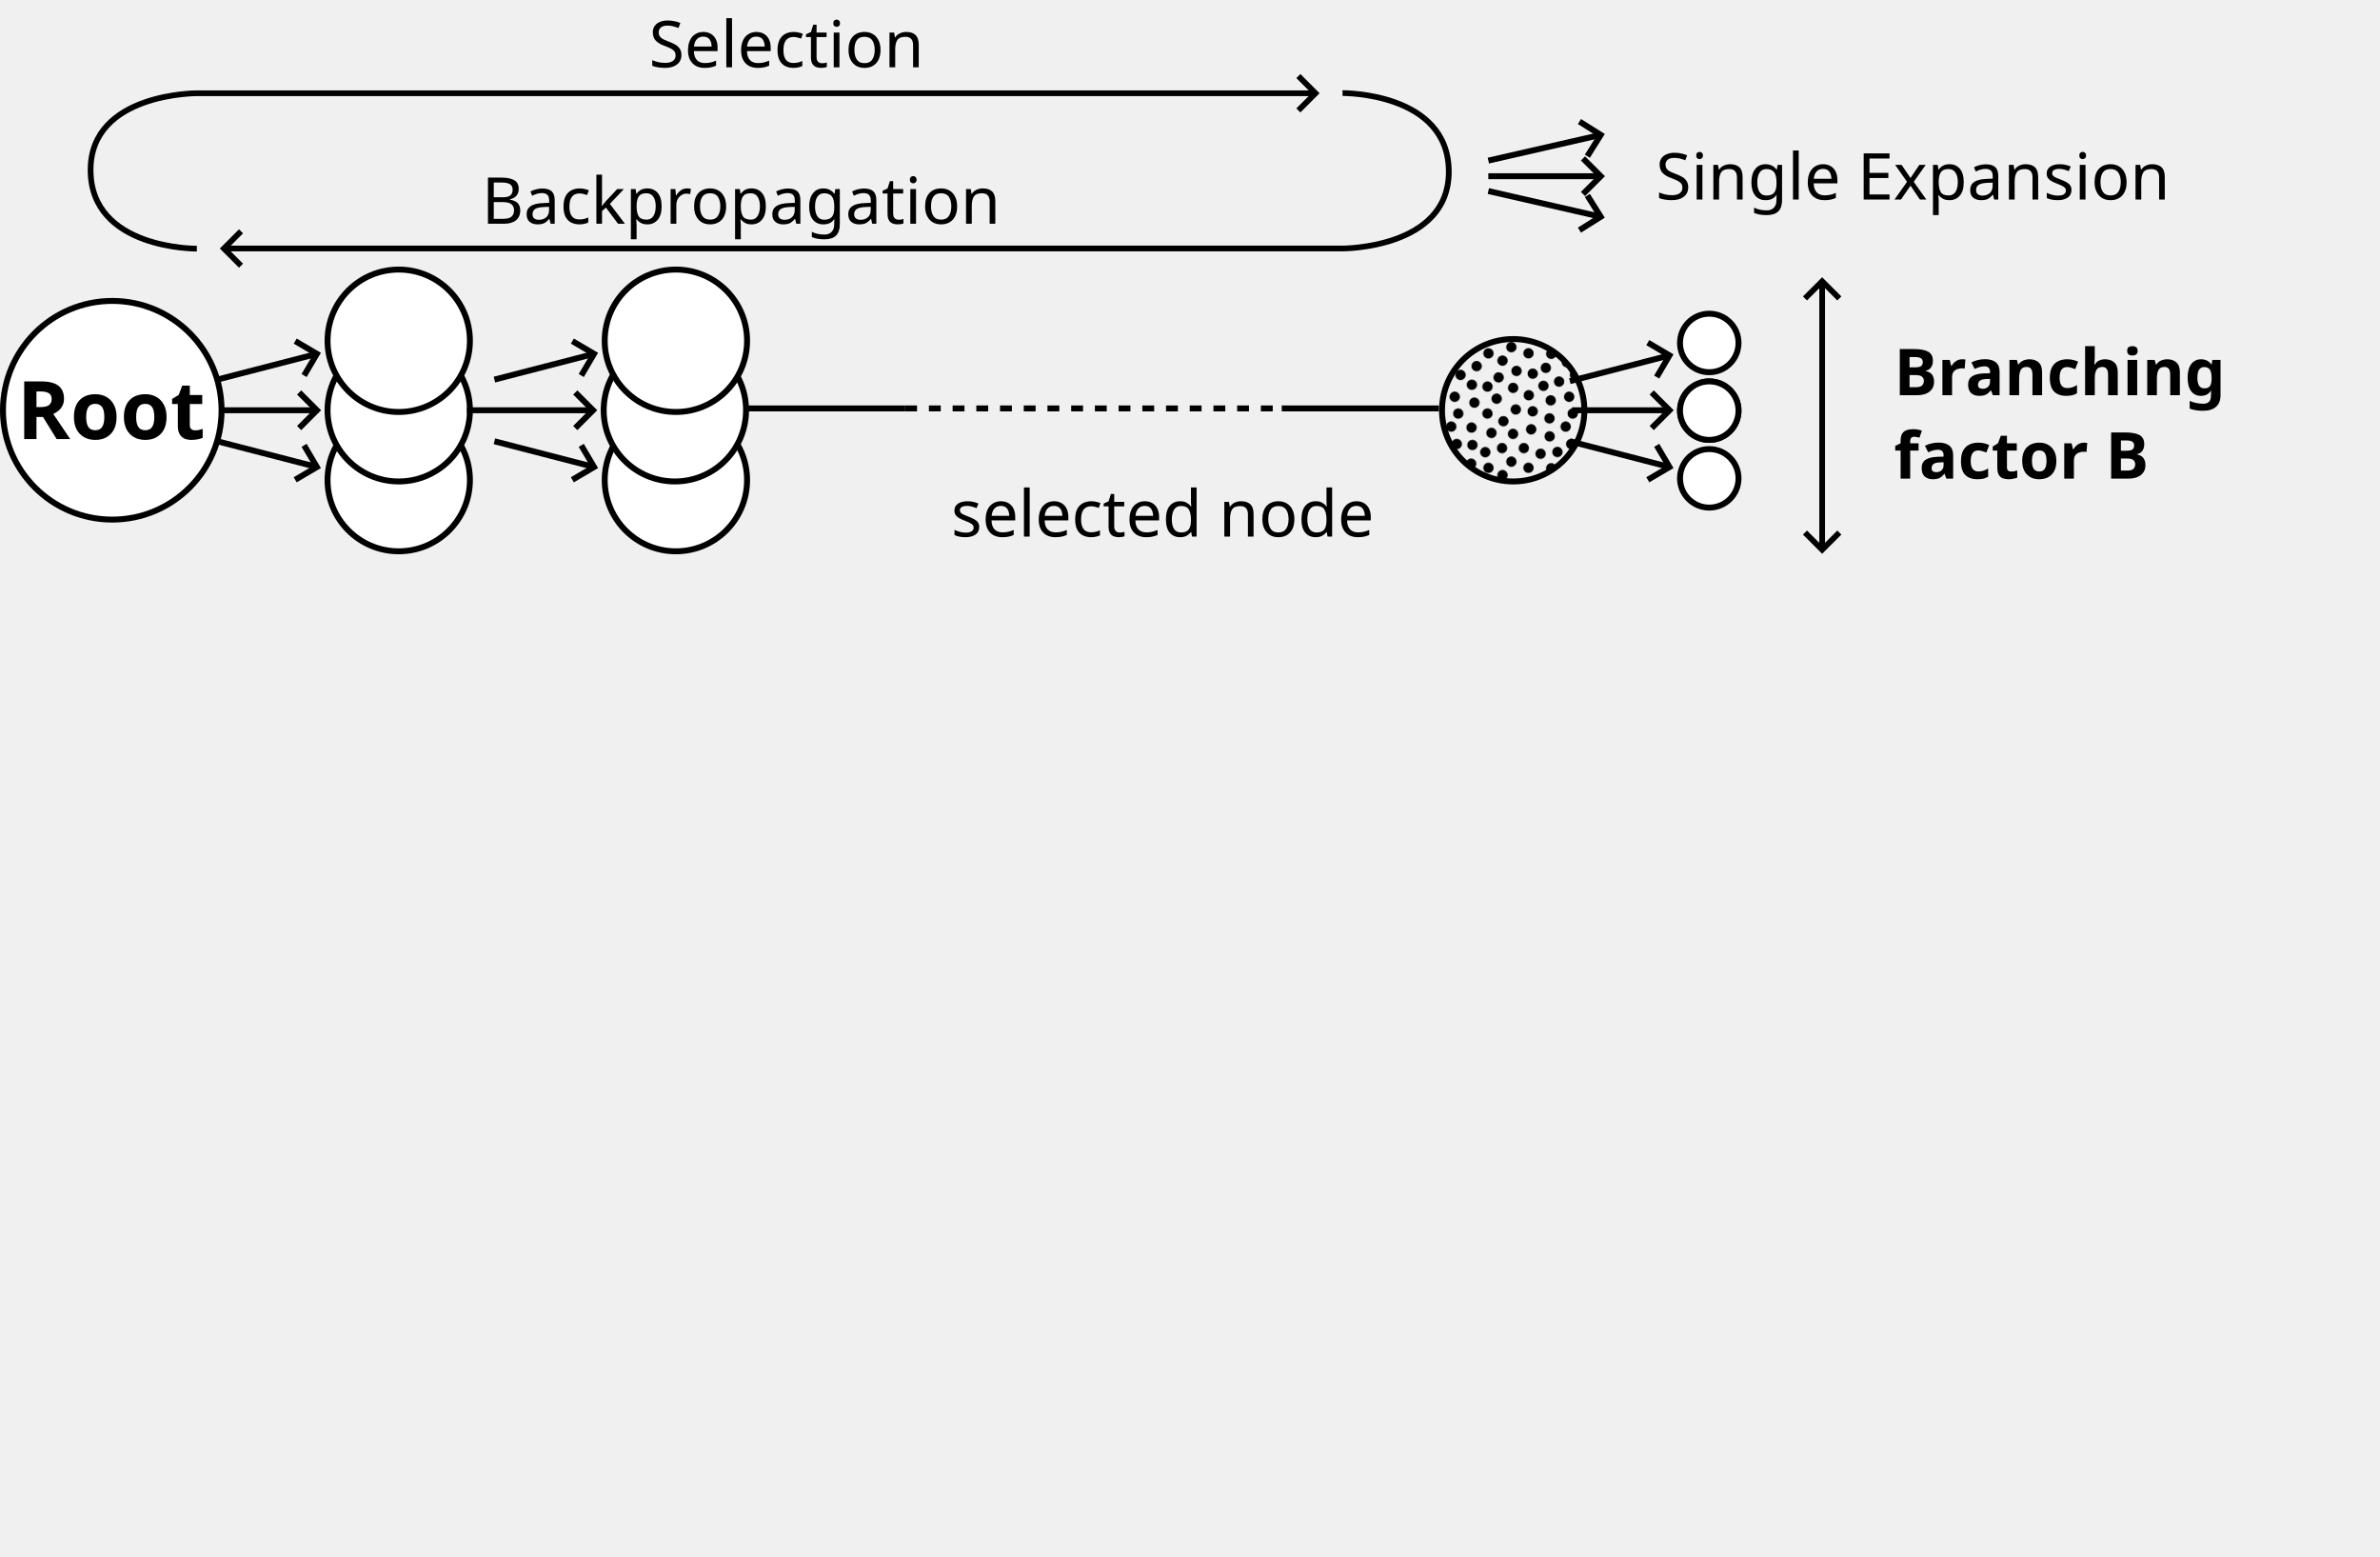
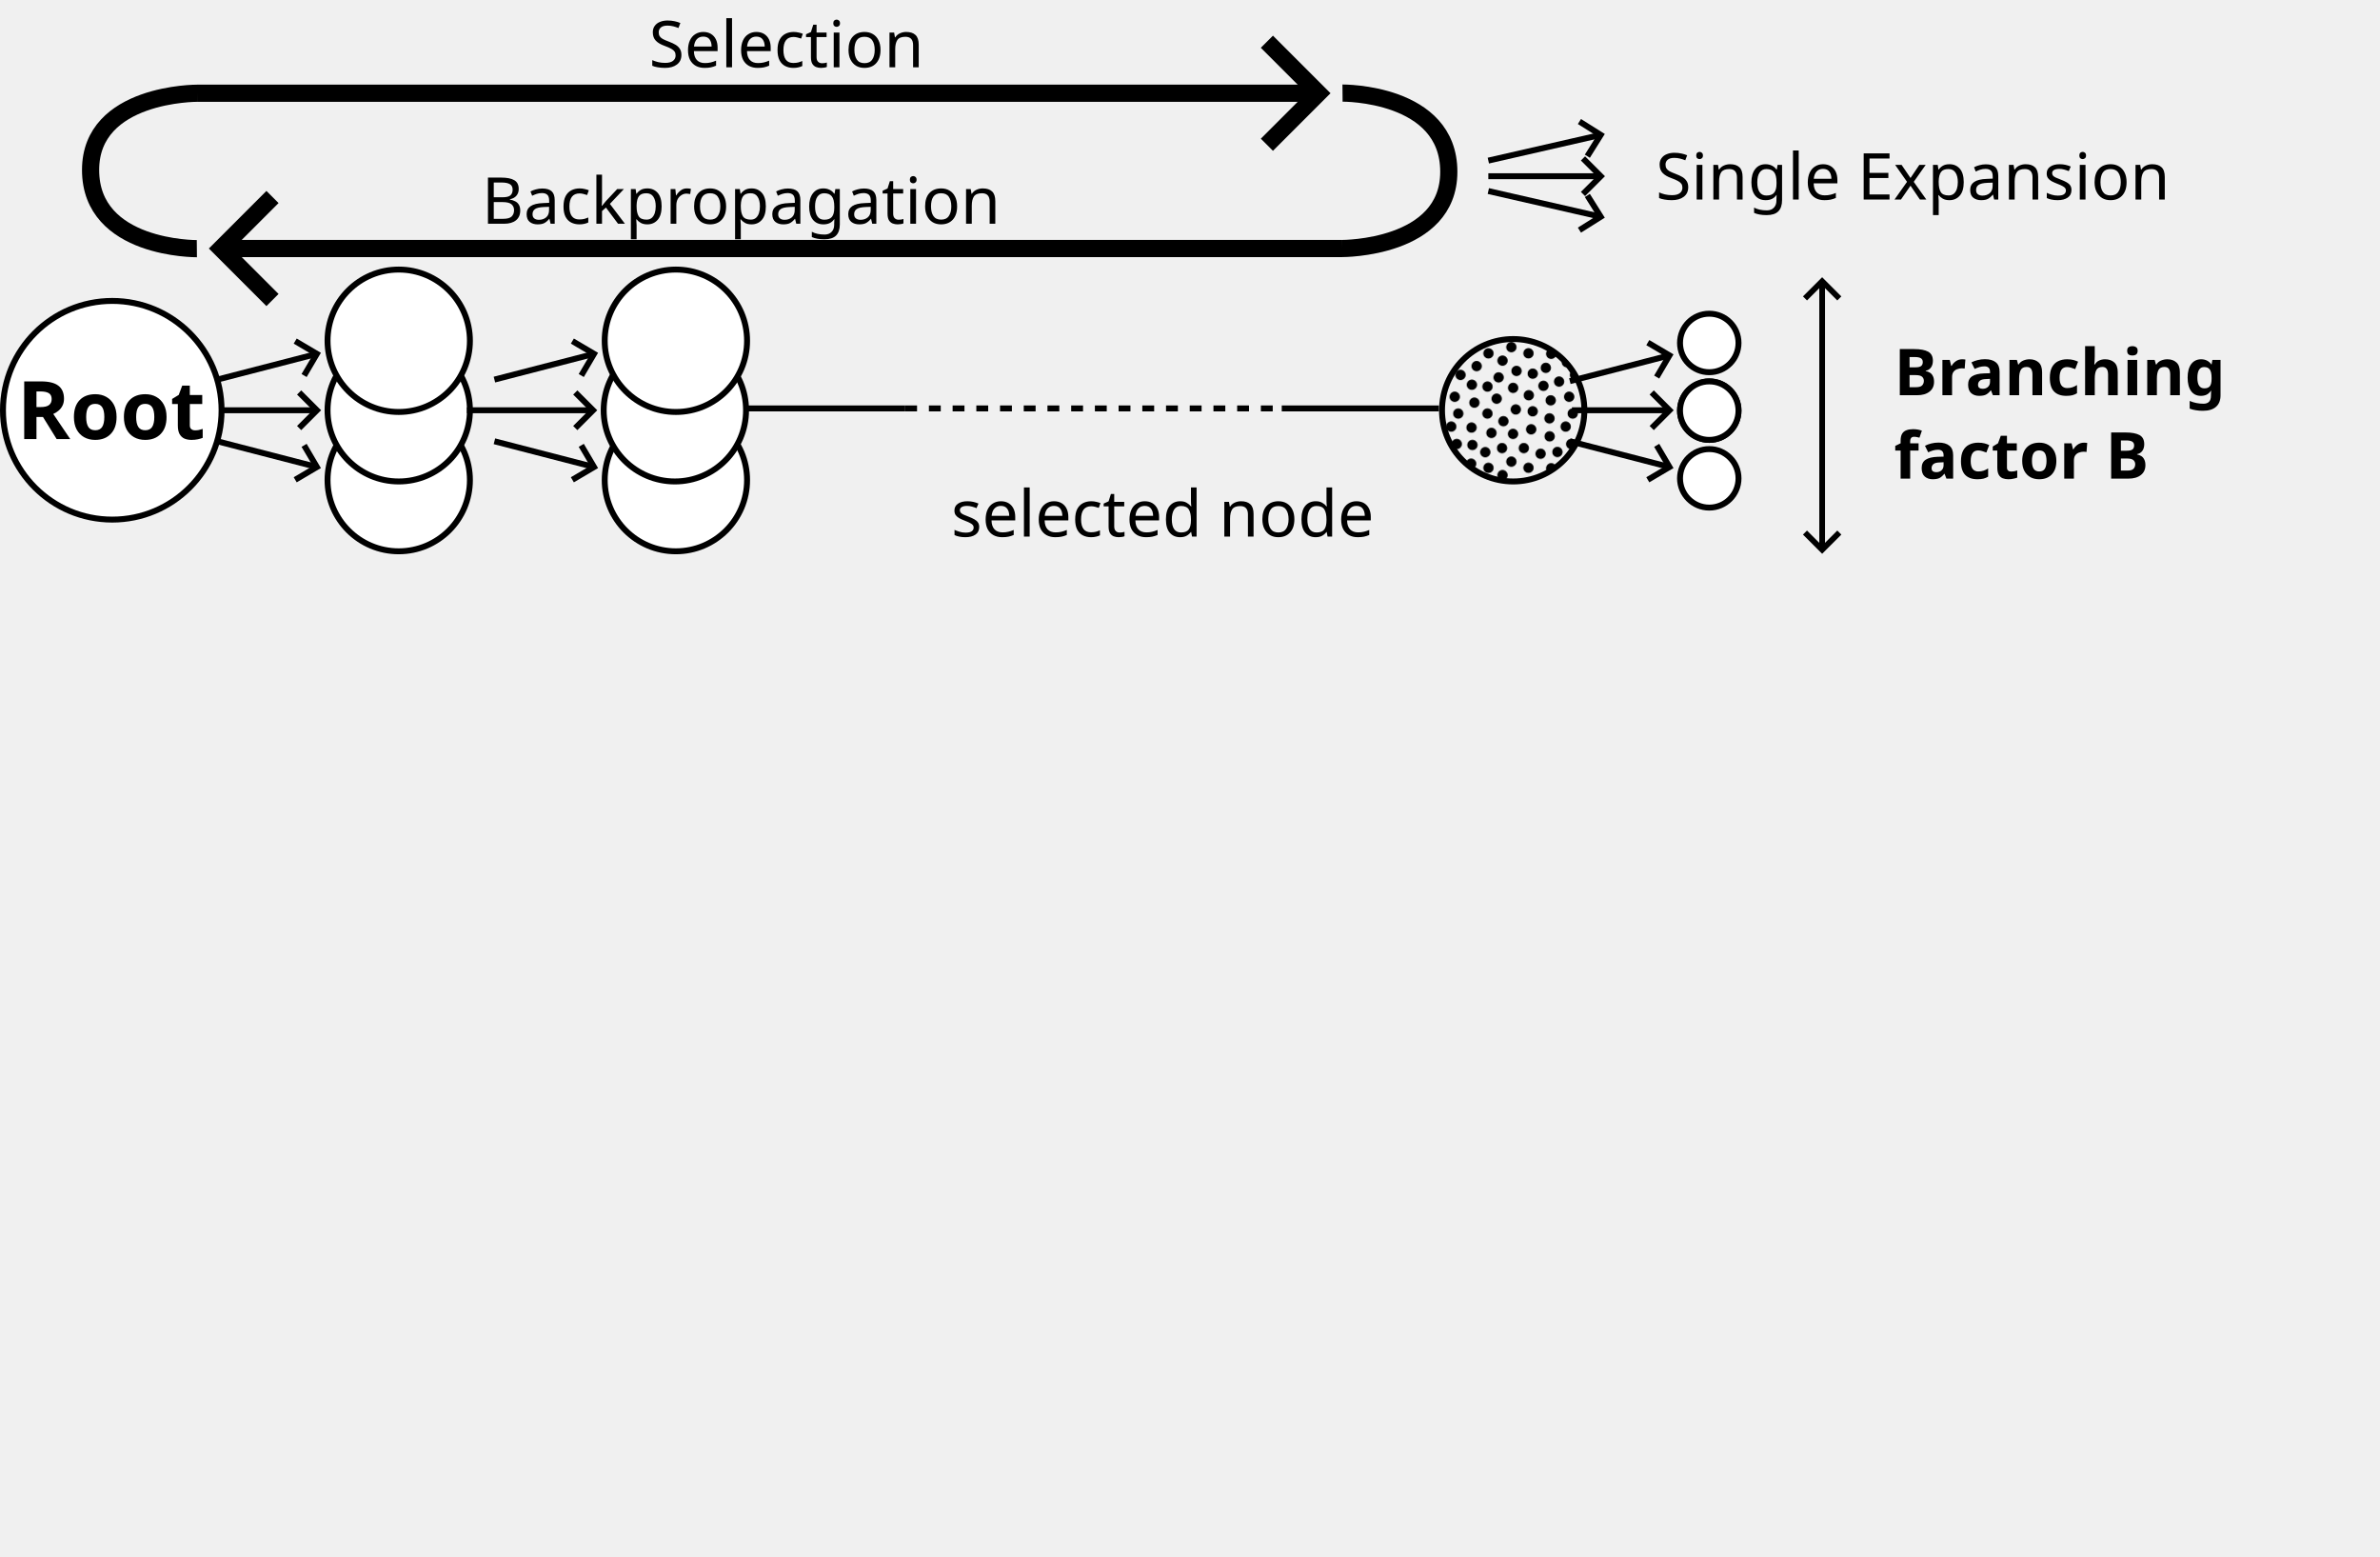
<svg xmlns="http://www.w3.org/2000/svg" xmlns:xlink="http://www.w3.org/1999/xlink" width="415.942mm" height="272.025mm" viewBox="0 0 415.942 272.024" version="1.1" id="svg1">
  <defs id="defs1">
    <marker style="overflow:visible" id="marker19" refX="0" refY="0" orient="auto-start-reverse" markerWidth="1" markerHeight="1" viewBox="0 0 1 1" preserveAspectRatio="xMidYMid">
      <path style="fill:none;stroke:context-stroke;stroke-width:1;stroke-linecap:butt" d="M 3,-3 0,0 3,3" transform="rotate(180,0.125,0)" id="path19" />
    </marker>
    <marker style="overflow:visible" id="marker18" refX="0" refY="0" orient="auto-start-reverse" markerWidth="1" markerHeight="1" viewBox="0 0 1 1" preserveAspectRatio="xMidYMid">
      <path style="fill:none;stroke:context-stroke;stroke-width:1;stroke-linecap:butt" d="M 3,-3 0,0 3,3" transform="rotate(180,0.125,0)" id="path18" />
    </marker>
    <pattern xlink:href="#Polkadots-large" preserveAspectRatio="xMidYMid" id="pattern18" patternTransform="matrix(2,0,0,2,5.181976,21.31904)" x="0" y="0" />
    <pattern patternUnits="userSpaceOnUse" width="10" height="10" patternTransform="translate(0,0) scale(10,10)" preserveAspectRatio="xMidYMid" id="Polkadots-large">
      <circle style="stroke:none" cx="2.567" cy="0.810" r="0.45" id="circle584" />
      <circle style="stroke:none" cx="3.048" cy="2.33" r="0.45" id="circle586" />
      <circle style="stroke:none" cx="4.418" cy="2.415" r="0.45" id="circle588" />
      <circle style="stroke:none" cx="1.844" cy="3.029" r="0.45" id="circle590" />
      <circle style="stroke:none" cx="6.08" cy="1.363" r="0.45" id="circle592" />
      <circle style="stroke:none" cx="5.819" cy="4.413" r="0.45" id="circle594" />
      <circle style="stroke:none" cx="4.305" cy="4.048" r="0.45" id="circle596" />
      <circle style="stroke:none" cx="5.541" cy="3.045" r="0.45" id="circle598" />
      <circle style="stroke:none" cx="4.785" cy="5.527" r="0.45" id="circle600" />
      <circle style="stroke:none" cx="2.667" cy="5.184" r="0.45" id="circle602" />
      <circle style="stroke:none" cx="7.965" cy="1.448" r="0.45" id="circle604" />
      <circle style="stroke:none" cx="7.047" cy="5.049" r="0.45" id="circle606" />
      <circle style="stroke:none" cx="4.340" cy="0.895" r="0.45" id="circle608" />
      <circle style="stroke:none" cx="7.125" cy="0.340" r="0.45" id="circle610" />
      <circle style="stroke:none" cx="7.125" cy="10.340" r="0.45" id="circle612" />
      <circle style="stroke:none" cx="9.550" cy="1.049" r="0.45" id="circle614" />
      <circle style="stroke:none" cx="7.006" cy="2.689" r="0.45" id="circle616" />
      <circle style="stroke:none" cx="8.909" cy="2.689" r="0.45" id="circle618" />
      <circle style="stroke:none" cx="9.315" cy="4.407" r="0.45" id="circle620" />
      <circle style="stroke:none" cx="7.820" cy="3.870" r="0.45" id="circle622" />
      <circle style="stroke:none" cx="8.270" cy="5.948" r="0.45" id="circle624" />
      <circle style="stroke:none" cx="7.973" cy="7.428" r="0.45" id="circle626" />
      <circle style="stroke:none" cx="9.342" cy="8.072" r="0.45" id="circle628" />
      <circle style="stroke:none" cx="8.206" cy="9.315" r="0.45" id="circle630" />
      <circle style="stroke:none" cx="9.682" cy="9.475" r="0.45" id="circle632" />
      <circle style="stroke:none" cx="-0.318" cy="9.475" r="0.45" id="circle634" />
      <circle style="stroke:none" cx="9.688" cy="6.186" r="0.45" id="circle636" />
      <circle style="stroke:none" cx="-0.312" cy="6.186" r="0.45" id="circle638" />
      <circle style="stroke:none" cx="3.379" cy="6.296" r="0.45" id="circle640" />
      <circle style="stroke:none" cx="2.871" cy="8.204" r="0.45" id="circle642" />
      <circle style="stroke:none" cx="4.59" cy="8.719" r="0.45" id="circle644" />
      <circle style="stroke:none" cx="3.181" cy="9.671" r="0.45" id="circle646" />
      <circle style="stroke:none" cx="3.181" cy="-0.329" r="0.45" id="circle648" />
      <circle style="stroke:none" cx="5.734" cy="7.315" r="0.45" id="circle650" />
      <circle style="stroke:none" cx="6.707" cy="6.513" r="0.45" id="circle652" />
      <circle style="stroke:none" cx="5.730" cy="9.670" r="0.45" id="circle654" />
      <circle style="stroke:none" cx="5.730" cy="-0.330" r="0.45" id="circle656" />
      <circle style="stroke:none" cx="6.535" cy="8.373" r="0.45" id="circle658" />
      <circle style="stroke:none" cx="4.37" cy="7.154" r="0.45" id="circle660" />
      <circle style="stroke:none" cx="0.622" cy="7.25" r="0.45" id="circle662" />
      <circle style="stroke:none" cx="0.831" cy="5.679" r="0.45" id="circle664" />
      <circle style="stroke:none" cx="1.257" cy="8.519" r="0.45" id="circle666" />
      <circle style="stroke:none" cx="1.989" cy="6.877" r="0.45" id="circle668" />
      <circle style="stroke:none" cx="0.374" cy="3.181" r="0.45" id="circle670" />
      <circle style="stroke:none" cx="10.374" cy="3.181" r="0.45" id="circle672" />
      <circle style="stroke:none" cx="1.166" cy="1.664" r="0.45" id="circle674" />
      <circle style="stroke:none" cx="1.151" cy="0.093" r="0.45" id="circle676" />
      <circle style="stroke:none" cx="1.151" cy="10.093" r="0.45" id="circle678" />
      <circle style="stroke:none" cx="1.302" cy="4.451" r="0.45" id="circle680" />
      <circle style="stroke:none" cx="3.047" cy="3.763" r="0.45" id="circle682" />
    </pattern>
    <marker style="overflow:visible" id="marker14" refX="0" refY="0" orient="auto-start-reverse" markerWidth="1" markerHeight="1" viewBox="0 0 1 1" preserveAspectRatio="xMidYMid">
      <path style="fill:none;stroke:context-stroke;stroke-width:1;stroke-linecap:butt" d="M 3,-3 0,0 3,3" transform="rotate(180,0.125,0)" id="path14" />
    </marker>
    <marker style="overflow:visible" id="marker11" refX="0" refY="0" orient="auto-start-reverse" markerWidth="1" markerHeight="1" viewBox="0 0 1 1" preserveAspectRatio="xMidYMid">
      <path style="fill:none;stroke:context-stroke;stroke-width:1;stroke-linecap:butt" d="M 3,-3 0,0 3,3" transform="rotate(180,0.125,0)" id="path11" />
    </marker>
    <marker style="overflow:visible" id="ArrowWide" refX="0" refY="0" orient="auto-start-reverse" markerWidth="1" markerHeight="1" viewBox="0 0 1 1" preserveAspectRatio="xMidYMid">
      <path style="fill:none;stroke:context-stroke;stroke-width:1;stroke-linecap:butt" d="M 3,-3 0,0 3,3" transform="rotate(180,0.125,0)" id="path10" />
    </marker>
    <marker style="overflow:visible" id="marker14-7" refX="0" refY="0" orient="auto-start-reverse" markerWidth="1" markerHeight="1" viewBox="0 0 1 1" preserveAspectRatio="xMidYMid">
      <path style="fill:none;stroke:context-stroke;stroke-width:1;stroke-linecap:butt" d="M 3,-3 0,0 3,3" transform="rotate(180,0.125,0)" id="path14-7" />
    </marker>
  </defs>
  <g id="layer1" transform="translate(-16.68974,11.59706)">
    <circle style="fill:#ffffff;stroke:#000000;stroke-width:1.036;-inkscape-stroke:none" id="circle6-8" cx="134.812" cy="72.28" r="12.44" />
    <path style="font-variation-settings:normal;vector-effect:none;fill:none;fill-opacity:1;stroke:#000000;stroke-width:1.036;stroke-linecap:butt;stroke-linejoin:miter;stroke-miterlimit:4;stroke-dasharray:none;stroke-dashoffset:0;stroke-opacity:1;-inkscape-stroke:none;marker-end:url(#marker19)" d="m 103.098,65.497 17.156,4.433" id="path5-1" />
    <circle style="fill:#ffffff;stroke:#000000;stroke-width:1.036;-inkscape-stroke:none" id="path1-0" cx="134.634" cy="60.079" r="12.44" />
    <circle style="fill:#ffffff;stroke:#000000;stroke-width:1.036;-inkscape-stroke:none" id="circle6-2-2" cx="134.812" cy="-47.938" r="12.44" transform="scale(1,-1)" />
    <path style="font-variation-settings:normal;vector-effect:none;fill:none;fill-opacity:1;stroke:#000000;stroke-width:1.036;stroke-linecap:butt;stroke-linejoin:miter;stroke-miterlimit:4;stroke-dasharray:none;stroke-dashoffset:0;stroke-opacity:1;-inkscape-stroke:none;marker-end:url(#marker19)" d="m 103.098,54.722 17.156,-4.433" id="path5-4-8" />
    <path style="font-variation-settings:normal;vector-effect:none;fill:none;fill-opacity:1;stroke:#000000;stroke-width:1.036;stroke-linecap:butt;stroke-linejoin:miter;stroke-miterlimit:4;stroke-dasharray:none;stroke-dashoffset:0;stroke-opacity:1;-inkscape-stroke:none;marker-end:url(#marker19)" d="m 291.048,54.991 17.156,-4.433" id="path5-0-8-3" />
    <circle style="fill:#ffffff;stroke:#000000;stroke-width:1.036;-inkscape-stroke:none" id="circle6" cx="86.374" cy="72.28" r="12.44" />
    <path style="font-variation-settings:normal;opacity:1;vector-effect:none;fill:none;fill-opacity:1;stroke:#000000;stroke-width:1.036;stroke-linecap:butt;stroke-linejoin:miter;stroke-miterlimit:4;stroke-dasharray:none;stroke-dashoffset:0;stroke-opacity:1;-inkscape-stroke:none;marker-end:url(#marker19)" d="m 54.66,65.497 17.156,4.433" id="path5" />
    <circle style="fill:#ffffff;stroke:#000000;stroke-width:1.036;-inkscape-stroke:none" id="path1" cx="86.374" cy="60.079" r="12.44" />
    <circle style="fill:#ffffff;stroke:#000000;stroke-width:1.036;-inkscape-stroke:none" id="path1-5-1" cx="36.31" cy="60.079" r="19.103" />
    <text xml:space="preserve" style="font-style:normal;font-variant:normal;font-weight:bold;font-stretch:normal;font-size:14.111px;line-height:1.4;font-family:'Noto Sans';-inkscape-font-specification:'Noto Sans Bold';font-variant-ligatures:normal;font-variant-position:normal;font-variant-caps:normal;font-variant-numeric:normal;font-variant-alternates:normal;font-variant-east-asian:normal;font-feature-settings:normal;font-variation-settings:normal;text-indent:0;text-align:center;text-decoration-line:none;text-decoration-style:solid;text-decoration-color:#000000;letter-spacing:normal;word-spacing:normal;text-transform:none;writing-mode:lr-tb;direction:ltr;text-orientation:mixed;dominant-baseline:auto;baseline-shift:baseline;white-space:normal;vector-effect:none;fill:#000000;fill-opacity:1;stroke:none;stroke-width:1.036;stroke-linecap:butt;stroke-linejoin:miter;stroke-miterlimit:4;stroke-dasharray:none;stroke-dashoffset:0;stroke-opacity:1;-inkscape-stroke:none;stop-color:#000000" x="19.657" y="65.117" id="text1-2-8">
      <tspan id="tspan1-9-7" style="font-style:normal;font-variant:normal;font-weight:bold;font-stretch:normal;font-size:14.111px;line-height:1.4;font-family:'Noto Sans';-inkscape-font-specification:'Noto Sans Bold';font-variant-ligatures:normal;font-variant-position:normal;font-variant-caps:normal;font-variant-numeric:normal;font-variant-alternates:normal;font-variant-east-asian:normal;font-feature-settings:normal;font-variation-settings:normal;text-indent:0;text-align:center;text-decoration-line:none;text-decoration-style:solid;text-decoration-color:#000000;letter-spacing:normal;word-spacing:normal;text-transform:none;writing-mode:lr-tb;direction:ltr;text-orientation:mixed;dominant-baseline:auto;baseline-shift:baseline;white-space:normal;vector-effect:none;fill:#000000;fill-opacity:1;stroke:none;stroke-width:1.036;stroke-linecap:butt;stroke-linejoin:miter;stroke-miterlimit:4;stroke-dasharray:none;stroke-dashoffset:0;stroke-opacity:1;-inkscape-stroke:none;stop-color:#000000;stop-opacity:1" x="19.657" y="65.117">Root</tspan>
    </text>
    <text xml:space="preserve" style="font-style:normal;font-variant:normal;font-weight:bold;font-stretch:normal;font-size:14.111px;line-height:1.4;font-family:'Noto Sans';-inkscape-font-specification:'Noto Sans Bold';font-variant-ligatures:normal;font-variant-position:normal;font-variant-caps:normal;font-variant-numeric:normal;font-variant-alternates:normal;font-variant-east-asian:normal;font-feature-settings:normal;font-variation-settings:normal;text-indent:0;text-align:center;text-decoration-line:none;text-decoration-style:solid;text-decoration-color:#000000;letter-spacing:normal;word-spacing:normal;text-transform:none;writing-mode:lr-tb;direction:ltr;text-orientation:mixed;dominant-baseline:auto;baseline-shift:baseline;white-space:normal;vector-effect:none;fill:#000000;fill-opacity:1;stroke:none;stroke-width:1.036;stroke-linecap:butt;stroke-linejoin:miter;stroke-miterlimit:4;stroke-dasharray:none;stroke-dashoffset:0;stroke-opacity:1;-inkscape-stroke:none" x="114.522" y="103.064" id="text4-4">
      <tspan id="tspan4-7" style="fill:#000000;stroke-width:1.036" x="114.522" y="103.064" />
    </text>
    <path style="font-variation-settings:normal;opacity:1;vector-effect:none;fill:none;fill-opacity:1;stroke:#000000;stroke-width:1.036;stroke-linecap:butt;stroke-linejoin:miter;stroke-miterlimit:4;stroke-dasharray:none;stroke-dashoffset:0;stroke-opacity:1;-inkscape-stroke:none;marker-end:url(#marker19)" d="M 55.413,60.079 H 71.816" id="path4" />
    <circle style="fill:#ffffff;stroke:#000000;stroke-width:1.036;-inkscape-stroke:none" id="path1-0-6-4" cx="315.41" cy="48.32" r="5.112" />
    <circle style="fill:#ffffff;stroke:#000000;stroke-width:1.036;-inkscape-stroke:none" id="path1-0-6-5" cx="315.41" cy="71.975" r="5.112" />
    <circle style="fill:#ffffff;stroke:#000000;stroke-width:1.036;-inkscape-stroke:none" id="path1-0-6-9" cx="315.41" cy="60.147" r="5.112" />
    <circle style="fill:url(#pattern18);fill-opacity:1;stroke:#000000;stroke-width:1.036;-inkscape-stroke:none" id="path1-0-1" cx="281.142" cy="60.079" r="12.44" />
    <path style="font-variation-settings:normal;vector-effect:none;fill:none;fill-opacity:1;stroke:#000000;stroke-width:1.036;stroke-linecap:butt;stroke-linejoin:miter;stroke-miterlimit:4;stroke-dasharray:none;stroke-dashoffset:0;stroke-opacity:1;-inkscape-stroke:none;marker-end:url(#marker19)" d="M 98.285,60.079 H 120.077" id="path4-6" />
    <path style="font-variation-settings:normal;vector-effect:none;fill:none;fill-opacity:1;stroke:#000000;stroke-width:1.036;stroke-linecap:butt;stroke-linejoin:miter;stroke-miterlimit:4;stroke-dasharray:none;stroke-dashoffset:0;stroke-opacity:1;-inkscape-stroke:none;marker-end:url(#marker19)" d="m 291.408,60.079 h 16.795" id="path4-6-3" />
    <path style="font-variation-settings:normal;vector-effect:none;fill:none;fill-opacity:1;stroke:#000000;stroke-width:1.036;stroke-linecap:butt;stroke-linejoin:miter;stroke-miterlimit:4;stroke-dasharray:none;stroke-dashoffset:0;stroke-opacity:1;-inkscape-stroke:none;marker-end:url(#marker18)" d="m 276.8,21.781 19.389,4.433" id="path5-0-8-0" />
    <path style="font-variation-settings:normal;vector-effect:none;fill:none;fill-opacity:1;stroke:#000000;stroke-width:1.036;stroke-linecap:butt;stroke-linejoin:miter;stroke-miterlimit:4;stroke-dasharray:none;stroke-dashoffset:0;stroke-opacity:1;-inkscape-stroke:none;marker-end:url(#marker18)" d="m 276.8,16.462 19.389,-4.433" id="path5-0-8-0-3" />
    <path style="font-variation-settings:normal;vector-effect:none;fill:none;fill-opacity:1;stroke:#000000;stroke-width:1.036;stroke-linecap:butt;stroke-linejoin:miter;stroke-miterlimit:4;stroke-dasharray:none;stroke-dashoffset:0;stroke-opacity:1;-inkscape-stroke:none;marker-end:url(#marker18)" d="m 276.8,19.19 h 19.389" id="path4-6-3-4" />
    <path style="fill:none;stroke:#000000;stroke-width:1;stroke-linecap:butt;stroke-linejoin:miter;stroke-dasharray:none;stroke-opacity:1;marker-start:url(#ArrowWide);marker-end:url(#marker11)" d="M 335.139,37.793 V 84.198" id="path9" />
    <text xml:space="preserve" style="font-style:normal;font-variant:normal;font-weight:normal;font-stretch:normal;font-size:11.289px;line-height:1.25;font-family:sans-serif;-inkscape-font-specification:HannariMincho-Regular;font-variant-ligatures:normal;font-variant-position:normal;font-variant-caps:normal;font-variant-numeric:normal;font-variant-alternates:normal;font-variant-east-asian:normal;font-feature-settings:normal;font-variation-settings:normal;text-indent:0;text-align:start;text-decoration-line:none;text-decoration-style:solid;text-decoration-color:#000000;letter-spacing:0px;word-spacing:0px;text-transform:none;writing-mode:lr-tb;direction:ltr;text-orientation:mixed;dominant-baseline:auto;baseline-shift:baseline;white-space:normal;opacity:1;vector-effect:none;fill:#000000;fill-opacity:1;stroke:none;stroke-width:1;stroke-linecap:butt;stroke-linejoin:miter;stroke-miterlimit:4;stroke-dasharray:none;stroke-dashoffset:0;stroke-opacity:1;-inkscape-stroke:none;stop-color:#000000;stop-opacity:1" x="347.697" y="57.456" id="text11">
      <tspan id="tspan11" style="font-style:normal;font-variant:normal;font-weight:bold;font-stretch:normal;font-size:11.289px;line-height:1.25;font-family:sans-serif;-inkscape-font-specification:HannariMincho-Regular;font-variant-ligatures:normal;font-variant-position:normal;font-variant-caps:normal;font-variant-numeric:normal;font-variant-alternates:normal;font-variant-east-asian:normal;font-feature-settings:normal;font-variation-settings:normal;text-indent:0;text-align:start;text-decoration-line:none;text-decoration-style:solid;text-decoration-color:#000000;letter-spacing:0px;word-spacing:0px;text-transform:none;writing-mode:lr-tb;direction:ltr;text-orientation:mixed;dominant-baseline:auto;baseline-shift:baseline;white-space:normal;vector-effect:none;fill:#000000;fill-opacity:1;stroke:none;stroke-width:1;stroke-linecap:butt;stroke-linejoin:miter;stroke-miterlimit:4;stroke-dasharray:none;stroke-dashoffset:0;stroke-opacity:1;-inkscape-stroke:none;stop-color:#000000;stop-opacity:1" x="347.697" y="57.456">Branching</tspan>
      <tspan style="font-style:normal;font-variant:normal;font-weight:bold;font-stretch:normal;font-size:11.289px;line-height:1.25;font-family:sans-serif;-inkscape-font-specification:HannariMincho-Regular;font-variant-ligatures:normal;font-variant-position:normal;font-variant-caps:normal;font-variant-numeric:normal;font-variant-alternates:normal;font-variant-east-asian:normal;font-feature-settings:normal;font-variation-settings:normal;text-indent:0;text-align:start;text-decoration-line:none;text-decoration-style:solid;text-decoration-color:#000000;letter-spacing:0px;word-spacing:0px;text-transform:none;writing-mode:lr-tb;direction:ltr;text-orientation:mixed;dominant-baseline:auto;baseline-shift:baseline;white-space:normal;vector-effect:none;fill:#000000;fill-opacity:1;stroke:none;stroke-width:1;stroke-linecap:butt;stroke-linejoin:miter;stroke-miterlimit:4;stroke-dasharray:none;stroke-dashoffset:0;stroke-opacity:1;-inkscape-stroke:none;stop-color:#000000;stop-opacity:1" x="347.697" y="72.022" id="tspan12">factor B</tspan>
    </text>
    <g id="g68">
-       <path style="fill:none;stroke:#000000;stroke-width:1;stroke-linecap:butt;stroke-linejoin:miter;stroke-dasharray:none;stroke-opacity:1;marker-end:url(#marker14)" d="m 251.317,4.666 c 0,0 18.573,-0.17 18.573,13.746 0,13.492 -18.631,13.407 -18.631,13.407 m 0,0 H 56.061" id="path13" />
-       <path style="fill:none;stroke:#000000;stroke-width:1;stroke-linecap:butt;stroke-linejoin:miter;stroke-dasharray:none;stroke-opacity:1;marker-end:url(#marker14-7)" d="m 51.094,31.845 c 0,0 -18.573,0.17 -18.573,-13.746 0,-13.492 18.631,-13.407 18.631,-13.407 m 0,0 H 246.349" id="path13-6" />
+       <path style="fill:none;stroke:#000000;stroke-width:3;stroke-linecap:butt;stroke-linejoin:miter;stroke-dasharray:none;stroke-opacity:1;marker-end:url(#marker14)" d="m 251.317,4.666 c 0,0 18.573,-0.17 18.573,13.746 0,13.492 -18.631,13.407 -18.631,13.407 m 0,0 H 56.061" id="path13" />
+       <path style="fill:none;stroke:#000000;stroke-width:3;stroke-linecap:butt;stroke-linejoin:miter;stroke-dasharray:none;stroke-opacity:1;marker-end:url(#marker14-7)" d="m 51.094,31.845 c 0,0 -18.573,0.17 -18.573,-13.746 0,-13.492 18.631,-13.407 18.631,-13.407 m 0,0 H 246.349" id="path13-6" />
      <text xml:space="preserve" style="font-size:11.289px;line-height:1.25;font-family:sans-serif;letter-spacing:0px;word-spacing:0px;stroke-width:0.265" x="130.104" y="0.155" id="text14">
        <tspan id="tspan14" style="font-size:11.289px;stroke-width:0.265" x="130.104" y="0.155">Selection </tspan>
      </text>
      <text xml:space="preserve" style="font-style:normal;font-variant:normal;font-weight:normal;font-stretch:normal;font-size:11.289px;line-height:1.25;font-family:sans-serif;-inkscape-font-specification:HannariMincho-Regular;font-variant-ligatures:normal;font-variant-position:normal;font-variant-caps:normal;font-variant-numeric:normal;font-variant-alternates:normal;font-variant-east-asian:normal;font-feature-settings:normal;font-variation-settings:normal;text-indent:0;text-align:start;text-decoration-line:none;text-decoration-style:solid;text-decoration-color:#000000;letter-spacing:0px;word-spacing:0px;text-transform:none;writing-mode:lr-tb;direction:ltr;text-orientation:mixed;dominant-baseline:auto;baseline-shift:baseline;text-anchor:middle;white-space:normal;vector-effect:none;fill:#000000;fill-opacity:1;stroke:none;stroke-width:0.265;stroke-linecap:butt;stroke-linejoin:miter;stroke-miterlimit:4;stroke-dasharray:none;stroke-dashoffset:0;stroke-opacity:1;-inkscape-stroke:none;stop-color:#000000" x="156.485" y="27.494" id="text15">
        <tspan id="tspan15" style="font-style:normal;font-variant:normal;font-weight:normal;font-stretch:normal;font-size:11.289px;line-height:1.25;font-family:sans-serif;font-variant-ligatures:normal;font-variant-position:normal;font-variant-caps:normal;font-variant-numeric:normal;font-variant-alternates:normal;font-variant-east-asian:normal;font-feature-settings:normal;font-variation-settings:normal;text-indent:0;text-align:start;text-decoration-line:none;text-decoration-style:solid;text-decoration-color:#000000;letter-spacing:0px;word-spacing:0px;text-transform:none;writing-mode:lr-tb;direction:ltr;text-orientation:mixed;dominant-baseline:auto;baseline-shift:baseline;white-space:normal;vector-effect:none;fill:#000000;fill-opacity:1;stroke:none;stroke-width:0.265;stroke-linecap:butt;stroke-linejoin:miter;stroke-miterlimit:4;stroke-dasharray:none;stroke-dashoffset:0;stroke-opacity:1;-inkscape-stroke:none;stop-color:#000000;stop-opacity:1" x="156.485" y="27.494">Backpropagation</tspan>
      </text>
    </g>
    <text xml:space="preserve" style="font-style:normal;font-variant:normal;font-weight:normal;font-stretch:normal;font-size:11.289px;line-height:1.25;font-family:sans-serif;-inkscape-font-specification:HannariMincho-Regular;font-variant-ligatures:normal;font-variant-position:normal;font-variant-caps:normal;font-variant-numeric:normal;font-variant-alternates:normal;font-variant-east-asian:normal;font-feature-settings:normal;font-variation-settings:normal;text-indent:0;text-align:start;text-decoration-line:none;text-decoration-style:solid;text-decoration-color:#000000;letter-spacing:0px;word-spacing:0px;text-transform:none;writing-mode:lr-tb;direction:ltr;text-orientation:mixed;dominant-baseline:auto;baseline-shift:baseline;text-anchor:start;white-space:normal;opacity:1;fill:#000000;fill-opacity:1;stroke:none;stroke-width:1;stroke-linecap:butt;stroke-linejoin:miter;stroke-miterlimit:4;stroke-dasharray:none;stroke-dashoffset:0;stroke-opacity:1" x="306.064" y="23.264" id="text18">
      <tspan id="tspan18" style="text-align:start;text-anchor:start;stroke-width:1" x="306.064" y="23.264">Single Expansion</tspan>
    </text>
    <path style="font-variation-settings:normal;vector-effect:none;fill:none;fill-opacity:1;stroke:#000000;stroke-width:1.036;stroke-linecap:butt;stroke-linejoin:miter;stroke-miterlimit:4;stroke-dasharray:none;stroke-dashoffset:0;stroke-opacity:1;-inkscape-stroke:none;marker-end:url(#marker19)" d="m 291.048,65.497 17.156,4.433" id="path5-0-8" />
    <circle style="fill:#ffffff;stroke:#000000;stroke-width:1.036;-inkscape-stroke:none" id="circle6-2" cx="86.374" cy="-47.938" r="12.44" transform="scale(1,-1)" />
    <path style="font-variation-settings:normal;vector-effect:none;fill:none;fill-opacity:1;stroke:#000000;stroke-width:1.036;stroke-linecap:butt;stroke-linejoin:miter;stroke-miterlimit:4;stroke-dasharray:none;stroke-dashoffset:0;stroke-opacity:1;-inkscape-stroke:none;marker-end:url(#marker19)" d="m 54.66,54.722 17.156,-4.433" id="path5-4" />
    <text xml:space="preserve" style="font-style:normal;font-variant:normal;font-weight:normal;font-stretch:normal;font-size:11.289px;line-height:1.25;font-family:sans-serif;-inkscape-font-specification:HannariMincho-Regular;font-variant-ligatures:normal;font-variant-position:normal;font-variant-caps:normal;font-variant-numeric:normal;font-variant-alternates:normal;font-variant-east-asian:normal;font-feature-settings:normal;font-variation-settings:normal;text-indent:0;text-align:start;text-decoration-line:none;text-decoration-style:solid;text-decoration-color:#000000;letter-spacing:0px;word-spacing:0px;text-transform:none;writing-mode:lr-tb;direction:ltr;text-orientation:mixed;dominant-baseline:auto;baseline-shift:baseline;text-anchor:middle;white-space:normal;opacity:1;vector-effect:none;fill:#000000;fill-opacity:1;stroke:none;stroke-width:1;stroke-linecap:butt;stroke-linejoin:miter;stroke-miterlimit:4;stroke-dasharray:none;stroke-dashoffset:0;stroke-opacity:1;-inkscape-stroke:none" x="227.208" y="82.15" id="text19">
      <tspan id="tspan19" style="stroke-width:1" x="227.208" y="82.15">selected node</tspan>
    </text>
    <circle style="fill:#ffffff;stroke:#000000;stroke-width:1.036;-inkscape-stroke:none" id="path1-0-6-9-1" cx="315.41" cy="60.147" r="5.112" />
    <text xml:space="preserve" style="font-style:normal;font-variant:normal;font-weight:normal;font-stretch:normal;font-size:11.289px;line-height:1.25;font-family:sans-serif;-inkscape-font-specification:HannariMincho-Regular;font-variant-ligatures:normal;font-variant-position:normal;font-variant-caps:normal;font-variant-numeric:normal;font-variant-alternates:normal;font-variant-east-asian:normal;font-feature-settings:normal;font-variation-settings:normal;text-indent:0;text-align:start;text-decoration-line:none;text-decoration-style:solid;text-decoration-color:#000000;letter-spacing:0px;word-spacing:0px;text-transform:none;writing-mode:lr-tb;direction:ltr;text-orientation:mixed;dominant-baseline:auto;baseline-shift:baseline;text-anchor:middle;white-space:normal;opacity:1;fill:#008000;fill-opacity:1;stroke:none;stroke-width:1;stroke-linecap:butt;stroke-linejoin:miter;stroke-miterlimit:4;stroke-dasharray:none;stroke-dashoffset:0;stroke-opacity:1" x="341.291" y="186.471" id="text53">
      <tspan id="tspan53" style="font-weight:bold;fill:#008000;stroke:none;stroke-width:1" x="341.291" y="186.471" />
    </text>
    <path style="font-variation-settings:normal;vector-effect:none;fill:none;fill-opacity:1;stroke:#000000;stroke-width:1.036;stroke-linecap:butt;stroke-linejoin:miter;stroke-miterlimit:4;stroke-dasharray:none;stroke-dashoffset:0;stroke-opacity:1;-inkscape-stroke:none" d="m 147.074,59.757 h 27.812" id="use66" />
    <path style="font-variation-settings:normal;vector-effect:none;fill:none;fill-opacity:1;stroke:#000000;stroke-width:1.036;stroke-linecap:butt;stroke-linejoin:miter;stroke-miterlimit:4;stroke-dasharray:2.072, 2.072;stroke-dashoffset:0;stroke-opacity:1;-inkscape-stroke:none" d="m 174.886,59.757 h 65.808" id="use67" />
    <path style="font-variation-settings:normal;vector-effect:none;fill:none;fill-opacity:1;stroke:#000000;stroke-width:1.036;stroke-linecap:butt;stroke-linejoin:miter;stroke-miterlimit:4;stroke-dasharray:none;stroke-dashoffset:0;stroke-opacity:1;-inkscape-stroke:none" d="m 240.694,59.757 h 27.465" id="use68" />
  </g>
</svg>
